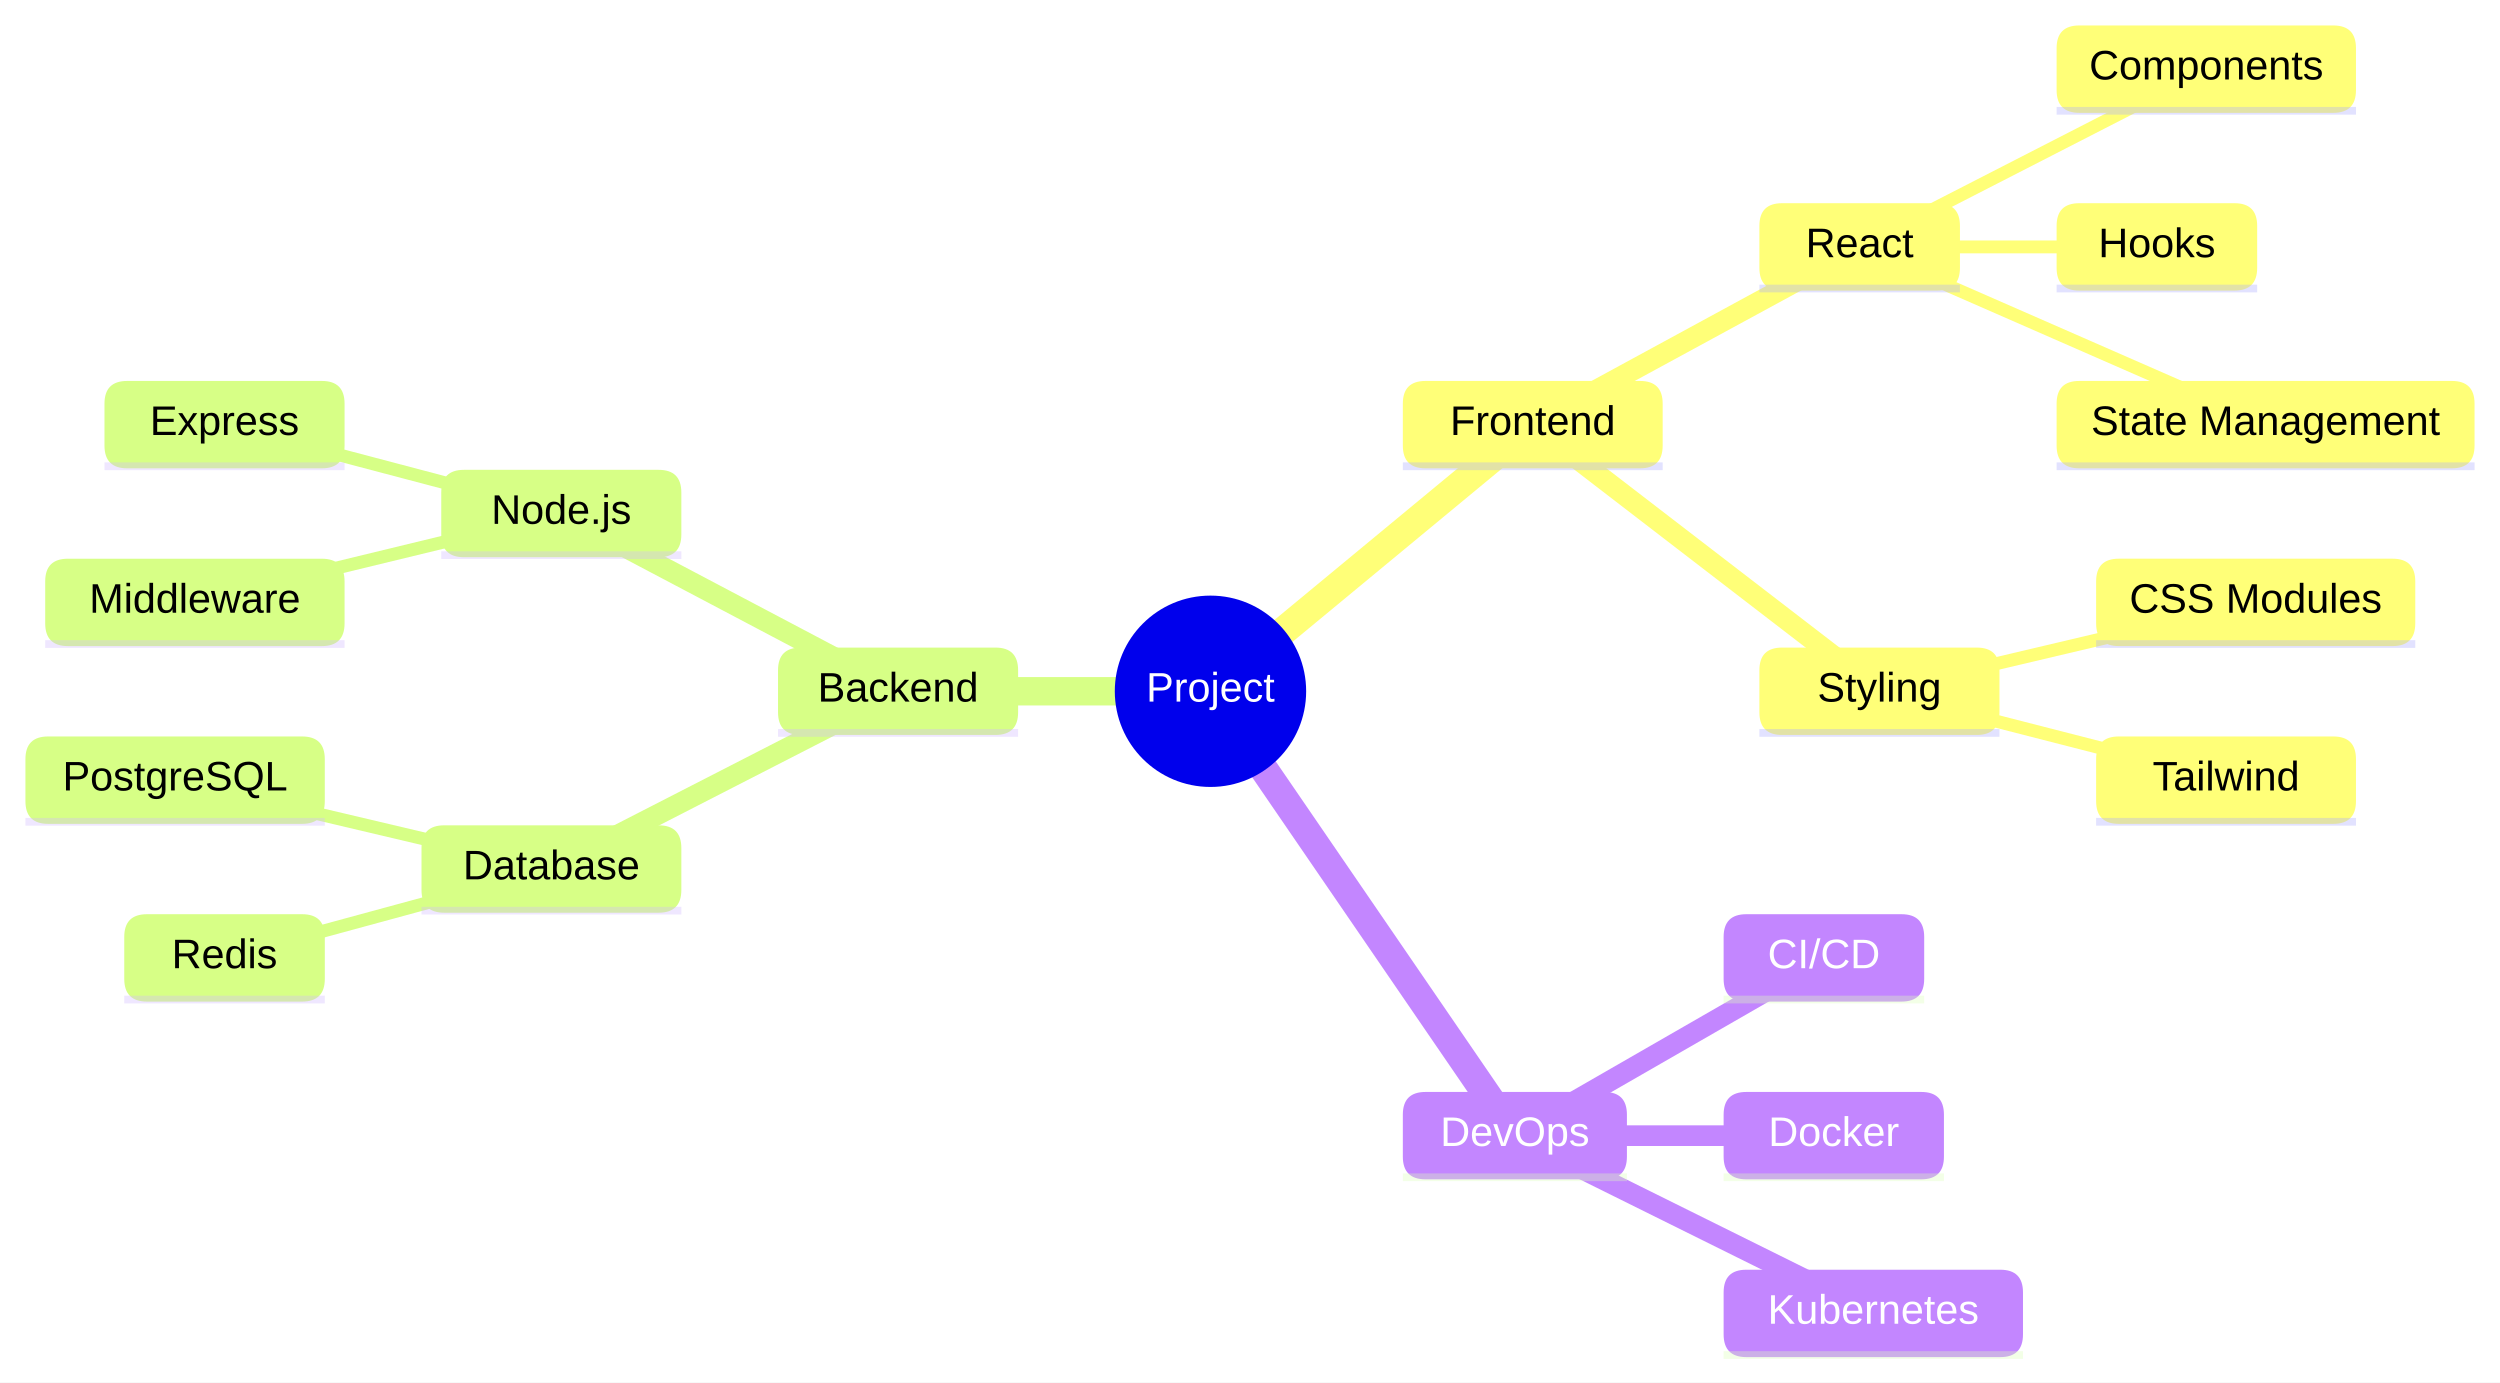
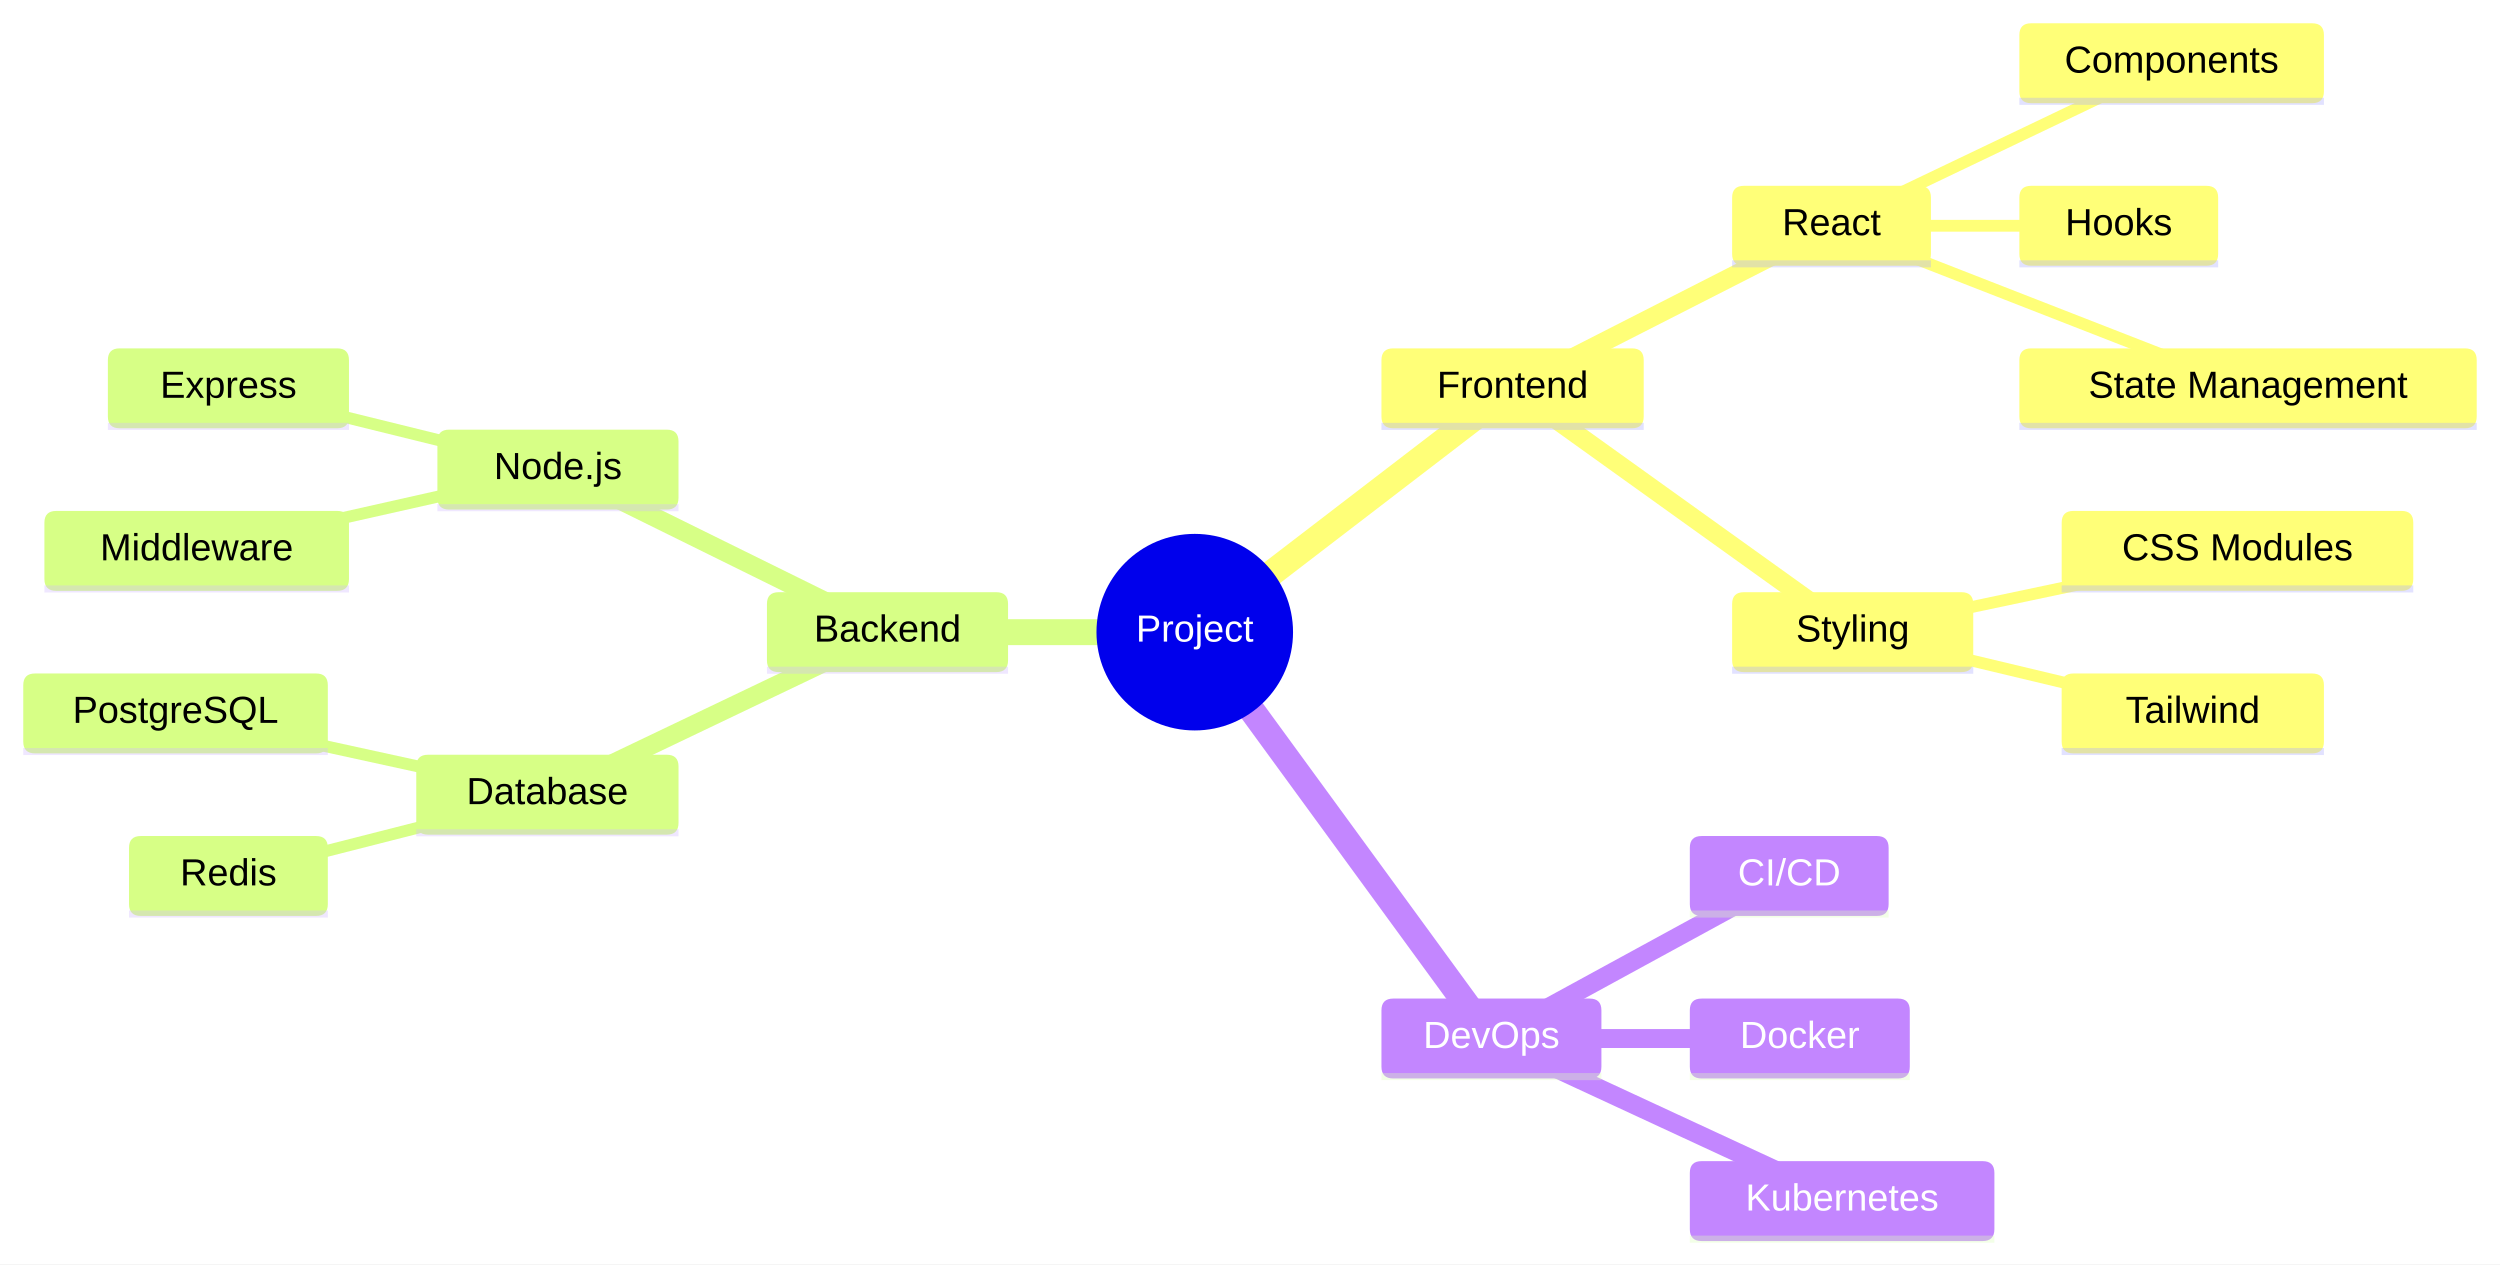
- <svg xmlns="http://www.w3.org/2000/svg" width="100%" viewBox="-0 -0 968.38 535.53" style="max-width: 968.380px;">
-   <rect x="-0" y="-0" width="968.38" height="535.53" fill="#FFFFFF" />
+ <svg xmlns="http://www.w3.org/2000/svg" width="100%" viewBox="-0 -0 1058.942 535.53" style="max-width: 1058.942px;">
+   <rect x="-0" y="-0" width="1058.942" height="535.53" fill="#FFFFFF" />
  <defs>
    <marker id="arrow-0" viewBox="0 0 10 10" refX="5" refY="5" markerUnits="userSpaceOnUse" markerWidth="8" markerHeight="8" orient="auto">
      <path d="M 0 0 L 10 5 L 0 10 z" fill="#2F3B4D" stroke="#2F3B4D" stroke-width="1" stroke-dasharray="1,0" />
    </marker>
    <marker id="arrow-start-0" viewBox="0 0 10 10" refX="4.5" refY="5" markerUnits="userSpaceOnUse" markerWidth="8" markerHeight="8" orient="auto">
      <path d="M 0 5 L 10 10 L 10 0 z" fill="#2F3B4D" stroke="#2F3B4D" stroke-width="1" stroke-dasharray="1,0" />
    </marker>
    <marker id="arrow-1" viewBox="0 0 10 10" refX="5" refY="5" markerUnits="userSpaceOnUse" markerWidth="8" markerHeight="8" orient="auto">
      <path d="M 0 0 L 10 5 L 0 10 z" fill="hsl(60, 100%, 73.529%)" stroke="hsl(60, 100%, 73.529%)" stroke-width="1" stroke-dasharray="1,0" />
    </marker>
    <marker id="arrow-start-1" viewBox="0 0 10 10" refX="4.5" refY="5" markerUnits="userSpaceOnUse" markerWidth="8" markerHeight="8" orient="auto">
      <path d="M 0 5 L 10 10 L 10 0 z" fill="hsl(60, 100%, 73.529%)" stroke="hsl(60, 100%, 73.529%)" stroke-width="1" stroke-dasharray="1,0" />
    </marker>
    <marker id="arrow-2" viewBox="0 0 10 10" refX="5" refY="5" markerUnits="userSpaceOnUse" markerWidth="8" markerHeight="8" orient="auto">
      <path d="M 0 0 L 10 5 L 0 10 z" fill="hsl(80, 100%, 76.275%)" stroke="hsl(80, 100%, 76.275%)" stroke-width="1" stroke-dasharray="1,0" />
    </marker>
    <marker id="arrow-start-2" viewBox="0 0 10 10" refX="4.5" refY="5" markerUnits="userSpaceOnUse" markerWidth="8" markerHeight="8" orient="auto">
      <path d="M 0 5 L 10 10 L 10 0 z" fill="hsl(80, 100%, 76.275%)" stroke="hsl(80, 100%, 76.275%)" stroke-width="1" stroke-dasharray="1,0" />
    </marker>
    <marker id="arrow-3" viewBox="0 0 10 10" refX="5" refY="5" markerUnits="userSpaceOnUse" markerWidth="8" markerHeight="8" orient="auto">
      <path d="M 0 0 L 10 5 L 0 10 z" fill="hsl(270, 100%, 76.275%)" stroke="hsl(270, 100%, 76.275%)" stroke-width="1" stroke-dasharray="1,0" />
    </marker>
    <marker id="arrow-start-3" viewBox="0 0 10 10" refX="4.5" refY="5" markerUnits="userSpaceOnUse" markerWidth="8" markerHeight="8" orient="auto">
      <path d="M 0 5 L 10 10 L 10 0 z" fill="hsl(270, 100%, 76.275%)" stroke="hsl(270, 100%, 76.275%)" stroke-width="1" stroke-dasharray="1,0" />
    </marker>
  </defs>
-   <path id="edge-0" class="edgePath" data-edge-id="edge-0" d="M 468.880,267.765 L 593.720,164.486" fill="none" stroke="hsl(60, 100%, 73.529%)" stroke-width="11" stroke-linecap="round" stroke-linejoin="round" />
-   <path id="edge-1" class="edgePath" data-edge-id="edge-1" d="M 593.720,164.486 L 720.340,95.633" fill="none" stroke="hsl(60, 100%, 73.529%)" stroke-width="8" stroke-linecap="round" stroke-linejoin="round" />
-   <path id="edge-2" class="edgePath" data-edge-id="edge-2" d="M 720.340,95.633 L 854.615,26.779" fill="none" stroke="hsl(60, 100%, 73.529%)" stroke-width="5" stroke-linecap="round" stroke-linejoin="round" />
-   <path id="edge-3" class="edgePath" data-edge-id="edge-3" d="M 720.340,95.633 L 835.477,95.632" fill="none" stroke="hsl(60, 100%, 73.529%)" stroke-width="5" stroke-linecap="round" stroke-linejoin="round" />
-   <path id="edge-4" class="edgePath" data-edge-id="edge-4" d="M 720.340,95.633 L 877.580,164.485" fill="none" stroke="hsl(60, 100%, 73.529%)" stroke-width="5" stroke-linecap="round" stroke-linejoin="round" />
-   <path id="edge-5" class="edgePath" data-edge-id="edge-5" d="M 593.720,164.486 L 727.995,267.765" fill="none" stroke="hsl(60, 100%, 73.529%)" stroke-width="8" stroke-linecap="round" stroke-linejoin="round" />
-   <path id="edge-6" class="edgePath" data-edge-id="edge-6" d="M 727.995,267.765 L 873.753,233.339" fill="none" stroke="hsl(60, 100%, 73.529%)" stroke-width="5" stroke-linecap="round" stroke-linejoin="round" />
-   <path id="edge-7" class="edgePath" data-edge-id="edge-7" d="M 727.995,267.765 L 862.270,302.191" fill="none" stroke="hsl(60, 100%, 73.529%)" stroke-width="5" stroke-linecap="round" stroke-linejoin="round" />
-   <path id="edge-8" class="edgePath" data-edge-id="edge-8" d="M 468.880,267.765 L 347.867,267.765" fill="none" stroke="hsl(80, 100%, 76.275%)" stroke-width="11" stroke-linecap="round" stroke-linejoin="round" />
-   <path id="edge-9" class="edgePath" data-edge-id="edge-9" d="M 347.867,267.765 L 217.420,198.912" fill="none" stroke="hsl(80, 100%, 76.275%)" stroke-width="8" stroke-linecap="round" stroke-linejoin="round" />
-   <path id="edge-10" class="edgePath" data-edge-id="edge-10" d="M 217.420,198.912 L 86.972,164.486" fill="none" stroke="hsl(80, 100%, 76.275%)" stroke-width="5" stroke-linecap="round" stroke-linejoin="round" />
-   <path id="edge-11" class="edgePath" data-edge-id="edge-11" d="M 217.420,198.912 L 75.489,233.339" fill="none" stroke="hsl(80, 100%, 76.275%)" stroke-width="5" stroke-linecap="round" stroke-linejoin="round" />
-   <path id="edge-12" class="edgePath" data-edge-id="edge-12" d="M 347.867,267.765 L 213.592,336.618" fill="none" stroke="hsl(80, 100%, 76.275%)" stroke-width="8" stroke-linecap="round" stroke-linejoin="round" />
-   <path id="edge-13" class="edgePath" data-edge-id="edge-13" d="M 213.592,336.618 L 67.834,302.192" fill="none" stroke="hsl(80, 100%, 76.275%)" stroke-width="5" stroke-linecap="round" stroke-linejoin="round" />
-   <path id="edge-14" class="edgePath" data-edge-id="edge-14" d="M 213.592,336.618 L 86.972,371.044" fill="none" stroke="hsl(80, 100%, 76.275%)" stroke-width="5" stroke-linecap="round" stroke-linejoin="round" />
-   <path id="edge-15" class="edgePath" data-edge-id="edge-15" d="M 468.880,267.765 L 586.796,439.898" fill="none" stroke="hsl(270, 100%, 76.275%)" stroke-width="11" stroke-linecap="round" stroke-linejoin="round" />
-   <path id="edge-16" class="edgePath" data-edge-id="edge-16" d="M 586.796,439.898 L 706.491,371.045" fill="none" stroke="hsl(270, 100%, 76.275%)" stroke-width="8" stroke-linecap="round" stroke-linejoin="round" />
-   <path id="edge-17" class="edgePath" data-edge-id="edge-17" d="M 586.796,439.898 L 710.319,439.898" fill="none" stroke="hsl(270, 100%, 76.275%)" stroke-width="8" stroke-linecap="round" stroke-linejoin="round" />
-   <path id="edge-18" class="edgePath" data-edge-id="edge-18" d="M 586.796,439.898 L 725.629,508.750" fill="none" stroke="hsl(270, 100%, 76.275%)" stroke-width="8" stroke-linecap="round" stroke-linejoin="round" />
-   <path d="M301.37 275.89 v-16.25 q0,-8.80 8.80,-8.80 h75.40 q8.80,0 8.80,8.80 v16.25 q0,8.80 -8.80,8.80 h-75.40 q-8.80,0 -8.80,-8.80 Z" fill="hsl(80, 100%, 76.275%)" stroke="none" stroke-width="0" stroke-linejoin="round" stroke-linecap="round" />
-   <line x1="301.37" y1="283.89" x2="394.37" y2="283.89" stroke="hsl(260, 100%, 86.275%)" stroke-width="3.00" stroke-opacity="0.35" />
-   <text x="347.87" y="271.77" text-anchor="middle" font-family="trebuchet ms,verdana,arial,sans-serif" font-size="16" fill="black">
-     <tspan x="347.87" dy="0.00">Backend</tspan>
+   <path id="edge-0" class="edgePath" data-edge-id="edge-0" d="M 506.070,267.765 L 640.697,164.486" fill="none" stroke="hsl(60, 100%, 73.529%)" stroke-width="11" stroke-linecap="round" stroke-linejoin="round" />
+   <path id="edge-1" class="edgePath" data-edge-id="edge-1" d="M 640.697,164.486 L 775.799,95.633" fill="none" stroke="hsl(60, 100%, 73.529%)" stroke-width="8" stroke-linecap="round" stroke-linejoin="round" />
+   <path id="edge-2" class="edgePath" data-edge-id="edge-2" d="M 775.799,95.633 L 919.861,26.779" fill="none" stroke="hsl(60, 100%, 73.529%)" stroke-width="5" stroke-linecap="round" stroke-linejoin="round" />
+   <path id="edge-3" class="edgePath" data-edge-id="edge-3" d="M 775.799,95.633 L 897.461,95.632" fill="none" stroke="hsl(60, 100%, 73.529%)" stroke-width="5" stroke-linecap="round" stroke-linejoin="round" />
+   <path id="edge-4" class="edgePath" data-edge-id="edge-4" d="M 775.799,95.633 L 952.222,164.485" fill="none" stroke="hsl(60, 100%, 73.529%)" stroke-width="5" stroke-linecap="round" stroke-linejoin="round" />
+   <path id="edge-5" class="edgePath" data-edge-id="edge-5" d="M 640.697,164.486 L 784.759,267.765" fill="none" stroke="hsl(60, 100%, 73.529%)" stroke-width="8" stroke-linecap="round" stroke-linejoin="round" />
+   <path id="edge-6" class="edgePath" data-edge-id="edge-6" d="M 784.759,267.765 L 947.742,233.339" fill="none" stroke="hsl(60, 100%, 73.529%)" stroke-width="5" stroke-linecap="round" stroke-linejoin="round" />
+   <path id="edge-7" class="edgePath" data-edge-id="edge-7" d="M 784.759,267.765 L 928.821,302.191" fill="none" stroke="hsl(60, 100%, 73.529%)" stroke-width="5" stroke-linecap="round" stroke-linejoin="round" />
+   <path id="edge-8" class="edgePath" data-edge-id="edge-8" d="M 506.070,267.765 L 375.923,267.765" fill="none" stroke="hsl(80, 100%, 76.275%)" stroke-width="11" stroke-linecap="round" stroke-linejoin="round" />
+   <path id="edge-9" class="edgePath" data-edge-id="edge-9" d="M 375.923,267.765 L 236.341,198.912" fill="none" stroke="hsl(80, 100%, 76.275%)" stroke-width="8" stroke-linecap="round" stroke-linejoin="round" />
+   <path id="edge-10" class="edgePath" data-edge-id="edge-10" d="M 236.341,198.912 L 96.759,164.486" fill="none" stroke="hsl(80, 100%, 76.275%)" stroke-width="5" stroke-linecap="round" stroke-linejoin="round" />
+   <path id="edge-11" class="edgePath" data-edge-id="edge-11" d="M 236.341,198.912 L 83.319,233.339" fill="none" stroke="hsl(80, 100%, 76.275%)" stroke-width="5" stroke-linecap="round" stroke-linejoin="round" />
+   <path id="edge-12" class="edgePath" data-edge-id="edge-12" d="M 375.923,267.765 L 231.861,336.618" fill="none" stroke="hsl(80, 100%, 76.275%)" stroke-width="8" stroke-linecap="round" stroke-linejoin="round" />
+   <path id="edge-13" class="edgePath" data-edge-id="edge-13" d="M 231.861,336.618 L 74.359,302.192" fill="none" stroke="hsl(80, 100%, 76.275%)" stroke-width="5" stroke-linecap="round" stroke-linejoin="round" />
+   <path id="edge-14" class="edgePath" data-edge-id="edge-14" d="M 231.861,336.618 L 96.759,371.044" fill="none" stroke="hsl(80, 100%, 76.275%)" stroke-width="5" stroke-linecap="round" stroke-linejoin="round" />
+   <path id="edge-15" class="edgePath" data-edge-id="edge-15" d="M 506.070,267.765 L 631.737,439.898" fill="none" stroke="hsl(270, 100%, 76.275%)" stroke-width="11" stroke-linecap="round" stroke-linejoin="round" />
+   <path id="edge-16" class="edgePath" data-edge-id="edge-16" d="M 631.737,439.898 L 757.879,371.045" fill="none" stroke="hsl(270, 100%, 76.275%)" stroke-width="8" stroke-linecap="round" stroke-linejoin="round" />
+   <path id="edge-17" class="edgePath" data-edge-id="edge-17" d="M 631.737,439.898 L 762.359,439.898" fill="none" stroke="hsl(270, 100%, 76.275%)" stroke-width="8" stroke-linecap="round" stroke-linejoin="round" />
+   <path id="edge-18" class="edgePath" data-edge-id="edge-18" d="M 631.737,439.898 L 780.279,508.750" fill="none" stroke="hsl(270, 100%, 76.275%)" stroke-width="8" stroke-linecap="round" stroke-linejoin="round" />
+   <path d="M324.86 279.69 v-23.85 q0,-5.00 5.00,-5.00 h92.13 q5.00,0 5.00,5.00 v23.85 q0,5.00 -5.00,5.00 h-92.13 q-5.00,0 -5.00,-5.00 Z" fill="hsl(80, 100%, 76.275%)" stroke="none" stroke-width="0" stroke-linejoin="round" stroke-linecap="round" />
+   <line x1="324.86" y1="283.89" x2="426.99" y2="283.89" stroke="hsl(260, 100%, 86.275%)" stroke-width="3.00" stroke-opacity="0.35" />
+   <text x="375.92" y="271.77" text-anchor="middle" font-family="trebuchet ms,verdana,arial,Noto Color Emoji,Apple Color Emoji,Segoe UI Emoji,sans-serif" font-size="16" fill="black">
+     <tspan x="375.92" dy="0.00">Backend</tspan>
  </text>
-   <path d="M667.65 379.17 v-16.25 q0,-8.80 8.80,-8.80 h60.09 q8.80,0 8.80,8.80 v16.25 q0,8.80 -8.80,8.80 h-60.09 q-8.80,0 -8.80,-8.80 Z" fill="hsl(270, 100%, 76.275%)" stroke="none" stroke-width="0" stroke-linejoin="round" stroke-linecap="round" />
-   <line x1="667.65" y1="387.17" x2="745.33" y2="387.17" stroke="hsl(90, 100%, 86.275%)" stroke-width="3.00" stroke-opacity="0.35" />
-   <text x="706.49" y="375.04" text-anchor="middle" font-family="trebuchet ms,verdana,arial,sans-serif" font-size="16" fill="#ffffff">
-     <tspan x="706.49" dy="0.00">CI/CD</tspan>
+   <path d="M715.77 382.97 v-23.85 q0,-5.00 5.00,-5.00 h74.21 q5.00,0 5.00,5.00 v23.85 q0,5.00 -5.00,5.00 h-74.21 q-5.00,0 -5.00,-5.00 Z" fill="hsl(270, 100%, 76.275%)" stroke="none" stroke-width="0" stroke-linejoin="round" stroke-linecap="round" />
+   <line x1="715.77" y1="387.17" x2="799.98" y2="387.17" stroke="hsl(90, 100%, 86.275%)" stroke-width="3.00" stroke-opacity="0.35" />
+   <text x="757.88" y="375.04" text-anchor="middle" font-family="trebuchet ms,verdana,arial,Noto Color Emoji,Apple Color Emoji,Segoe UI Emoji,sans-serif" font-size="16" fill="#ffffff">
+     <tspan x="757.88" dy="0.00">CI/CD</tspan>
  </text>
-   <path d="M811.94 241.46 v-16.25 q0,-8.80 8.80,-8.80 h106.02 q8.80,0 8.80,8.80 v16.25 q0,8.80 -8.80,8.80 h-106.02 q-8.80,0 -8.80,-8.80 Z" fill="hsl(60, 100%, 73.529%)" stroke="none" stroke-width="0" stroke-linejoin="round" stroke-linecap="round" />
-   <line x1="811.94" y1="249.46" x2="935.56" y2="249.46" stroke="hsl(240, 100%, 83.529%)" stroke-width="3.00" stroke-opacity="0.35" />
-   <text x="873.75" y="237.34" text-anchor="middle" font-family="trebuchet ms,verdana,arial,sans-serif" font-size="16" fill="black">
-     <tspan x="873.75" dy="0.00">CSS Modules</tspan>
+   <path d="M873.28 245.26 v-23.85 q0,-5.00 5.00,-5.00 h138.93 q5.00,0 5.00,5.00 v23.85 q0,5.00 -5.00,5.00 h-138.93 q-5.00,0 -5.00,-5.00 Z" fill="hsl(60, 100%, 73.529%)" stroke="none" stroke-width="0" stroke-linejoin="round" stroke-linecap="round" />
+   <line x1="873.28" y1="249.46" x2="1022.21" y2="249.46" stroke="hsl(240, 100%, 83.529%)" stroke-width="3.00" stroke-opacity="0.35" />
+   <text x="947.74" y="237.34" text-anchor="middle" font-family="trebuchet ms,verdana,arial,Noto Color Emoji,Apple Color Emoji,Segoe UI Emoji,sans-serif" font-size="16" fill="black">
+     <tspan x="947.74" dy="0.00">CSS Modules</tspan>
  </text>
-   <path d="M796.63 34.91 v-16.25 q0,-8.80 8.80,-8.80 h98.36 q8.80,0 8.80,8.80 v16.25 q0,8.80 -8.80,8.80 h-98.36 q-8.80,0 -8.80,-8.80 Z" fill="hsl(60, 100%, 73.529%)" stroke="none" stroke-width="0" stroke-linejoin="round" stroke-linecap="round" />
-   <line x1="796.63" y1="42.91" x2="912.60" y2="42.91" stroke="hsl(240, 100%, 83.529%)" stroke-width="3.00" stroke-opacity="0.35" />
-   <text x="854.61" y="30.78" text-anchor="middle" font-family="trebuchet ms,verdana,arial,sans-serif" font-size="16" fill="black">
-     <tspan x="854.61" dy="0.00">Components</tspan>
+   <path d="M855.35 38.71 v-23.85 q0,-5.00 5.00,-5.00 h119.01 q5.00,0 5.00,5.00 v23.85 q0,5.00 -5.00,5.00 h-119.01 q-5.00,0 -5.00,-5.00 Z" fill="hsl(60, 100%, 73.529%)" stroke="none" stroke-width="0" stroke-linejoin="round" stroke-linecap="round" />
+   <line x1="855.35" y1="42.91" x2="984.37" y2="42.91" stroke="hsl(240, 100%, 83.529%)" stroke-width="3.00" stroke-opacity="0.35" />
+   <text x="919.86" y="30.78" text-anchor="middle" font-family="trebuchet ms,verdana,arial,Noto Color Emoji,Apple Color Emoji,Segoe UI Emoji,sans-serif" font-size="16" fill="black">
+     <tspan x="919.86" dy="0.00">Components</tspan>
  </text>
-   <path d="M163.27 344.74 v-16.25 q0,-8.80 8.80,-8.80 h83.05 q8.80,0 8.80,8.80 v16.25 q0,8.80 -8.80,8.80 h-83.05 q-8.80,0 -8.80,-8.80 Z" fill="hsl(80, 100%, 76.275%)" stroke="none" stroke-width="0" stroke-linejoin="round" stroke-linecap="round" />
-   <line x1="163.27" y1="352.74" x2="263.92" y2="352.74" stroke="hsl(260, 100%, 86.275%)" stroke-width="3.00" stroke-opacity="0.35" />
-   <text x="213.59" y="340.62" text-anchor="middle" font-family="trebuchet ms,verdana,arial,sans-serif" font-size="16" fill="black">
-     <tspan x="213.59" dy="0.00">Database</tspan>
+   <path d="M176.32 348.54 v-23.85 q0,-5.00 5.00,-5.00 h101.09 q5.00,0 5.00,5.00 v23.85 q0,5.00 -5.00,5.00 h-101.09 q-5.00,0 -5.00,-5.00 Z" fill="hsl(80, 100%, 76.275%)" stroke="none" stroke-width="0" stroke-linejoin="round" stroke-linecap="round" />
+   <line x1="176.32" y1="352.74" x2="287.41" y2="352.74" stroke="hsl(260, 100%, 86.275%)" stroke-width="3.00" stroke-opacity="0.35" />
+   <text x="231.86" y="340.62" text-anchor="middle" font-family="trebuchet ms,verdana,arial,Noto Color Emoji,Apple Color Emoji,Segoe UI Emoji,sans-serif" font-size="16" fill="black">
+     <tspan x="231.86" dy="0.00">Database</tspan>
  </text>
-   <path d="M543.39 448.02 v-16.25 q0,-8.80 8.80,-8.80 h69.20 q8.80,0 8.80,8.80 v16.25 q0,8.80 -8.80,8.80 h-69.20 q-8.80,0 -8.80,-8.80 Z" fill="hsl(270, 100%, 76.275%)" stroke="none" stroke-width="0" stroke-linejoin="round" stroke-linecap="round" />
-   <line x1="543.39" y1="456.02" x2="630.20" y2="456.02" stroke="hsl(90, 100%, 86.275%)" stroke-width="3.00" stroke-opacity="0.35" />
-   <text x="586.80" y="443.90" text-anchor="middle" font-family="trebuchet ms,verdana,arial,sans-serif" font-size="16" fill="#ffffff">
-     <tspan x="586.80" dy="0.00">DevOps</tspan>
+   <path d="M585.15 451.82 v-23.85 q0,-5.00 5.00,-5.00 h83.17 q5.00,0 5.00,5.00 v23.85 q0,5.00 -5.00,5.00 h-83.17 q-5.00,0 -5.00,-5.00 Z" fill="hsl(270, 100%, 76.275%)" stroke="none" stroke-width="0" stroke-linejoin="round" stroke-linecap="round" />
+   <line x1="585.15" y1="456.02" x2="678.32" y2="456.02" stroke="hsl(90, 100%, 86.275%)" stroke-width="3.00" stroke-opacity="0.35" />
+   <text x="631.74" y="443.90" text-anchor="middle" font-family="trebuchet ms,verdana,arial,Noto Color Emoji,Apple Color Emoji,Segoe UI Emoji,sans-serif" font-size="16" fill="#ffffff">
+     <tspan x="631.74" dy="0.00">DevOps</tspan>
  </text>
-   <path d="M667.65 448.02 v-16.25 q0,-8.80 8.80,-8.80 h67.74 q8.80,0 8.80,8.80 v16.25 q0,8.80 -8.80,8.80 h-67.74 q-8.80,0 -8.80,-8.80 Z" fill="hsl(270, 100%, 76.275%)" stroke="none" stroke-width="0" stroke-linejoin="round" stroke-linecap="round" />
-   <line x1="667.65" y1="456.02" x2="752.99" y2="456.02" stroke="hsl(90, 100%, 86.275%)" stroke-width="3.00" stroke-opacity="0.35" />
-   <text x="710.32" y="443.90" text-anchor="middle" font-family="trebuchet ms,verdana,arial,sans-serif" font-size="16" fill="#ffffff">
-     <tspan x="710.32" dy="0.00">Docker</tspan>
+   <path d="M715.77 451.82 v-23.85 q0,-5.00 5.00,-5.00 h83.17 q5.00,0 5.00,5.00 v23.85 q0,5.00 -5.00,5.00 h-83.17 q-5.00,0 -5.00,-5.00 Z" fill="hsl(270, 100%, 76.275%)" stroke="none" stroke-width="0" stroke-linejoin="round" stroke-linecap="round" />
+   <line x1="715.77" y1="456.02" x2="808.94" y2="456.02" stroke="hsl(90, 100%, 86.275%)" stroke-width="3.00" stroke-opacity="0.35" />
+   <text x="762.36" y="443.90" text-anchor="middle" font-family="trebuchet ms,verdana,arial,Noto Color Emoji,Apple Color Emoji,Segoe UI Emoji,sans-serif" font-size="16" fill="#ffffff">
+     <tspan x="762.36" dy="0.00">Docker</tspan>
  </text>
-   <path d="M40.47 172.61 v-16.25 q0,-8.80 8.80,-8.80 h75.40 q8.80,0 8.80,8.80 v16.25 q0,8.80 -8.80,8.80 h-75.40 q-8.80,0 -8.80,-8.80 Z" fill="hsl(80, 100%, 76.275%)" stroke="none" stroke-width="0" stroke-linejoin="round" stroke-linecap="round" />
-   <line x1="40.47" y1="180.61" x2="133.47" y2="180.61" stroke="hsl(260, 100%, 86.275%)" stroke-width="3.00" stroke-opacity="0.35" />
-   <text x="86.97" y="168.49" text-anchor="middle" font-family="trebuchet ms,verdana,arial,sans-serif" font-size="16" fill="black">
-     <tspan x="86.97" dy="0.00">Express</tspan>
+   <path d="M45.69 176.41 v-23.85 q0,-5.00 5.00,-5.00 h92.13 q5.00,0 5.00,5.00 v23.85 q0,5.00 -5.00,5.00 h-92.13 q-5.00,0 -5.00,-5.00 Z" fill="hsl(80, 100%, 76.275%)" stroke="none" stroke-width="0" stroke-linejoin="round" stroke-linecap="round" />
+   <line x1="45.69" y1="180.61" x2="147.82" y2="180.61" stroke="hsl(260, 100%, 86.275%)" stroke-width="3.00" stroke-opacity="0.35" />
+   <text x="96.76" y="168.49" text-anchor="middle" font-family="trebuchet ms,verdana,arial,Noto Color Emoji,Apple Color Emoji,Segoe UI Emoji,sans-serif" font-size="16" fill="black">
+     <tspan x="96.76" dy="0.00">Express</tspan>
  </text>
-   <path d="M543.39 172.61 v-16.25 q0,-8.80 8.80,-8.80 h83.05 q8.80,0 8.80,8.80 v16.25 q0,8.80 -8.80,8.80 h-83.05 q-8.80,0 -8.80,-8.80 Z" fill="hsl(60, 100%, 73.529%)" stroke="none" stroke-width="0" stroke-linejoin="round" stroke-linecap="round" />
-   <line x1="543.39" y1="180.61" x2="644.05" y2="180.61" stroke="hsl(240, 100%, 83.529%)" stroke-width="3.00" stroke-opacity="0.35" />
-   <text x="593.72" y="168.49" text-anchor="middle" font-family="trebuchet ms,verdana,arial,sans-serif" font-size="16" fill="black">
-     <tspan x="593.72" dy="0.00">Frontend</tspan>
+   <path d="M585.15 176.41 v-23.85 q0,-5.00 5.00,-5.00 h101.09 q5.00,0 5.00,5.00 v23.85 q0,5.00 -5.00,5.00 h-101.09 q-5.00,0 -5.00,-5.00 Z" fill="hsl(60, 100%, 73.529%)" stroke="none" stroke-width="0" stroke-linejoin="round" stroke-linecap="round" />
+   <line x1="585.15" y1="180.61" x2="696.24" y2="180.61" stroke="hsl(240, 100%, 83.529%)" stroke-width="3.00" stroke-opacity="0.35" />
+   <text x="640.70" y="168.49" text-anchor="middle" font-family="trebuchet ms,verdana,arial,Noto Color Emoji,Apple Color Emoji,Segoe UI Emoji,sans-serif" font-size="16" fill="black">
+     <tspan x="640.70" dy="0.00">Frontend</tspan>
  </text>
-   <path d="M796.63 103.76 v-16.25 q0,-8.80 8.80,-8.80 h60.09 q8.80,0 8.80,8.80 v16.25 q0,8.80 -8.80,8.80 h-60.09 q-8.80,0 -8.80,-8.80 Z" fill="hsl(60, 100%, 73.529%)" stroke="none" stroke-width="0" stroke-linejoin="round" stroke-linecap="round" />
-   <line x1="796.63" y1="111.76" x2="874.32" y2="111.76" stroke="hsl(240, 100%, 83.529%)" stroke-width="3.00" stroke-opacity="0.35" />
-   <text x="835.48" y="99.63" text-anchor="middle" font-family="trebuchet ms,verdana,arial,sans-serif" font-size="16" fill="black">
-     <tspan x="835.48" dy="0.00">Hooks</tspan>
+   <path d="M855.35 107.56 v-23.85 q0,-5.00 5.00,-5.00 h74.21 q5.00,0 5.00,5.00 v23.85 q0,5.00 -5.00,5.00 h-74.21 q-5.00,0 -5.00,-5.00 Z" fill="hsl(60, 100%, 73.529%)" stroke="none" stroke-width="0" stroke-linejoin="round" stroke-linecap="round" />
+   <line x1="855.35" y1="111.76" x2="939.57" y2="111.76" stroke="hsl(240, 100%, 83.529%)" stroke-width="3.00" stroke-opacity="0.35" />
+   <text x="897.46" y="99.63" text-anchor="middle" font-family="trebuchet ms,verdana,arial,Noto Color Emoji,Apple Color Emoji,Segoe UI Emoji,sans-serif" font-size="16" fill="black">
+     <tspan x="897.46" dy="0.00">Hooks</tspan>
  </text>
-   <path d="M667.65 516.88 v-16.25 q0,-8.80 8.80,-8.80 h98.36 q8.80,0 8.80,8.80 v16.25 q0,8.80 -8.80,8.80 h-98.36 q-8.80,0 -8.80,-8.80 Z" fill="hsl(270, 100%, 76.275%)" stroke="none" stroke-width="0" stroke-linejoin="round" stroke-linecap="round" />
-   <line x1="667.65" y1="524.88" x2="783.61" y2="524.88" stroke="hsl(90, 100%, 86.275%)" stroke-width="3.00" stroke-opacity="0.35" />
-   <text x="725.63" y="512.75" text-anchor="middle" font-family="trebuchet ms,verdana,arial,sans-serif" font-size="16" fill="#ffffff">
-     <tspan x="725.63" dy="0.00">Kubernetes</tspan>
+   <path d="M715.77 520.68 v-23.85 q0,-5.00 5.00,-5.00 h119.01 q5.00,0 5.00,5.00 v23.85 q0,5.00 -5.00,5.00 h-119.01 q-5.00,0 -5.00,-5.00 Z" fill="hsl(270, 100%, 76.275%)" stroke="none" stroke-width="0" stroke-linejoin="round" stroke-linecap="round" />
+   <line x1="715.77" y1="524.88" x2="844.78" y2="524.88" stroke="hsl(90, 100%, 86.275%)" stroke-width="3.00" stroke-opacity="0.35" />
+   <text x="780.28" y="512.75" text-anchor="middle" font-family="trebuchet ms,verdana,arial,Noto Color Emoji,Apple Color Emoji,Segoe UI Emoji,sans-serif" font-size="16" fill="#ffffff">
+     <tspan x="780.28" dy="0.00">Kubernetes</tspan>
  </text>
-   <path d="M17.51 241.47 v-16.25 q0,-8.80 8.80,-8.80 h98.36 q8.80,0 8.80,8.80 v16.25 q0,8.80 -8.80,8.80 h-98.36 q-8.80,0 -8.80,-8.80 Z" fill="hsl(80, 100%, 76.275%)" stroke="none" stroke-width="0" stroke-linejoin="round" stroke-linecap="round" />
-   <line x1="17.51" y1="249.47" x2="133.47" y2="249.47" stroke="hsl(260, 100%, 86.275%)" stroke-width="3.00" stroke-opacity="0.35" />
-   <text x="75.49" y="237.34" text-anchor="middle" font-family="trebuchet ms,verdana,arial,sans-serif" font-size="16" fill="black">
-     <tspan x="75.49" dy="0.00">Middleware</tspan>
+   <path d="M18.81 245.27 v-23.85 q0,-5.00 5.00,-5.00 h119.01 q5.00,0 5.00,5.00 v23.85 q0,5.00 -5.00,5.00 h-119.01 q-5.00,0 -5.00,-5.00 Z" fill="hsl(80, 100%, 76.275%)" stroke="none" stroke-width="0" stroke-linejoin="round" stroke-linecap="round" />
+   <line x1="18.81" y1="249.47" x2="147.83" y2="249.47" stroke="hsl(260, 100%, 86.275%)" stroke-width="3.00" stroke-opacity="0.35" />
+   <text x="83.32" y="237.34" text-anchor="middle" font-family="trebuchet ms,verdana,arial,Noto Color Emoji,Apple Color Emoji,Segoe UI Emoji,sans-serif" font-size="16" fill="black">
+     <tspan x="83.32" dy="0.00">Middleware</tspan>
  </text>
-   <path d="M170.92 207.04 v-16.25 q0,-8.80 8.80,-8.80 h75.40 q8.80,0 8.80,8.80 v16.25 q0,8.80 -8.80,8.80 h-75.40 q-8.80,0 -8.80,-8.80 Z" fill="hsl(80, 100%, 76.275%)" stroke="none" stroke-width="0" stroke-linejoin="round" stroke-linecap="round" />
-   <line x1="170.92" y1="215.04" x2="263.92" y2="215.04" stroke="hsl(260, 100%, 86.275%)" stroke-width="3.00" stroke-opacity="0.35" />
-   <text x="217.42" y="202.91" text-anchor="middle" font-family="trebuchet ms,verdana,arial,sans-serif" font-size="16" fill="black">
-     <tspan x="217.42" dy="0.00">Node.js</tspan>
+   <path d="M185.27 210.84 v-23.85 q0,-5.00 5.00,-5.00 h92.13 q5.00,0 5.00,5.00 v23.85 q0,5.00 -5.00,5.00 h-92.13 q-5.00,0 -5.00,-5.00 Z" fill="hsl(80, 100%, 76.275%)" stroke="none" stroke-width="0" stroke-linejoin="round" stroke-linecap="round" />
+   <line x1="185.27" y1="215.04" x2="287.41" y2="215.04" stroke="hsl(260, 100%, 86.275%)" stroke-width="3.00" stroke-opacity="0.35" />
+   <text x="236.34" y="202.91" text-anchor="middle" font-family="trebuchet ms,verdana,arial,Noto Color Emoji,Apple Color Emoji,Segoe UI Emoji,sans-serif" font-size="16" fill="black">
+     <tspan x="236.34" dy="0.00">Node.js</tspan>
  </text>
-   <path d="M9.85 310.32 v-16.25 q0,-8.80 8.80,-8.80 h98.36 q8.80,0 8.80,8.80 v16.25 q0,8.80 -8.80,8.80 h-98.36 q-8.80,0 -8.80,-8.80 Z" fill="hsl(80, 100%, 76.275%)" stroke="none" stroke-width="0" stroke-linejoin="round" stroke-linecap="round" />
-   <line x1="9.85" y1="318.32" x2="125.82" y2="318.32" stroke="hsl(260, 100%, 86.275%)" stroke-width="3.00" stroke-opacity="0.35" />
-   <text x="67.83" y="306.19" text-anchor="middle" font-family="trebuchet ms,verdana,arial,sans-serif" font-size="16" fill="black">
-     <tspan x="67.83" dy="0.00">PostgreSQL</tspan>
+   <path d="M9.85 314.12 v-23.85 q0,-5.00 5.00,-5.00 h119.01 q5.00,0 5.00,5.00 v23.85 q0,5.00 -5.00,5.00 h-119.01 q-5.00,0 -5.00,-5.00 Z" fill="hsl(80, 100%, 76.275%)" stroke="none" stroke-width="0" stroke-linejoin="round" stroke-linecap="round" />
+   <line x1="9.85" y1="318.32" x2="138.86" y2="318.32" stroke="hsl(260, 100%, 86.275%)" stroke-width="3.00" stroke-opacity="0.35" />
+   <text x="74.36" y="306.19" text-anchor="middle" font-family="trebuchet ms,verdana,arial,Noto Color Emoji,Apple Color Emoji,Segoe UI Emoji,sans-serif" font-size="16" fill="black">
+     <tspan x="74.36" dy="0.00">PostgreSQL</tspan>
  </text>
-   <path d="M681.50 103.76 v-16.25 q0,-8.80 8.80,-8.80 h60.09 q8.80,0 8.80,8.80 v16.25 q0,8.80 -8.80,8.80 h-60.09 q-8.80,0 -8.80,-8.80 Z" fill="hsl(60, 100%, 73.529%)" stroke="none" stroke-width="0" stroke-linejoin="round" stroke-linecap="round" />
-   <line x1="681.50" y1="111.76" x2="759.18" y2="111.76" stroke="hsl(240, 100%, 83.529%)" stroke-width="3.00" stroke-opacity="0.35" />
-   <text x="720.34" y="99.63" text-anchor="middle" font-family="trebuchet ms,verdana,arial,sans-serif" font-size="16" fill="black">
-     <tspan x="720.34" dy="0.00">React</tspan>
+   <path d="M733.69 107.56 v-23.85 q0,-5.00 5.00,-5.00 h74.21 q5.00,0 5.00,5.00 v23.85 q0,5.00 -5.00,5.00 h-74.21 q-5.00,0 -5.00,-5.00 Z" fill="hsl(60, 100%, 73.529%)" stroke="none" stroke-width="0" stroke-linejoin="round" stroke-linecap="round" />
+   <line x1="733.69" y1="111.76" x2="817.90" y2="111.76" stroke="hsl(240, 100%, 83.529%)" stroke-width="3.00" stroke-opacity="0.35" />
+   <text x="775.80" y="99.63" text-anchor="middle" font-family="trebuchet ms,verdana,arial,Noto Color Emoji,Apple Color Emoji,Segoe UI Emoji,sans-serif" font-size="16" fill="black">
+     <tspan x="775.80" dy="0.00">React</tspan>
  </text>
-   <path d="M48.13 379.17 v-16.25 q0,-8.80 8.80,-8.80 h60.09 q8.80,0 8.80,8.80 v16.25 q0,8.80 -8.80,8.80 h-60.09 q-8.80,0 -8.80,-8.80 Z" fill="hsl(80, 100%, 76.275%)" stroke="none" stroke-width="0" stroke-linejoin="round" stroke-linecap="round" />
-   <line x1="48.13" y1="387.17" x2="125.82" y2="387.17" stroke="hsl(260, 100%, 86.275%)" stroke-width="3.00" stroke-opacity="0.35" />
-   <text x="86.97" y="375.04" text-anchor="middle" font-family="trebuchet ms,verdana,arial,sans-serif" font-size="16" fill="black">
-     <tspan x="86.97" dy="0.00">Redis</tspan>
+   <path d="M54.65 382.97 v-23.85 q0,-5.00 5.00,-5.00 h74.21 q5.00,0 5.00,5.00 v23.85 q0,5.00 -5.00,5.00 h-74.21 q-5.00,0 -5.00,-5.00 Z" fill="hsl(80, 100%, 76.275%)" stroke="none" stroke-width="0" stroke-linejoin="round" stroke-linecap="round" />
+   <line x1="54.65" y1="387.17" x2="138.87" y2="387.17" stroke="hsl(260, 100%, 86.275%)" stroke-width="3.00" stroke-opacity="0.35" />
+   <text x="96.76" y="375.04" text-anchor="middle" font-family="trebuchet ms,verdana,arial,Noto Color Emoji,Apple Color Emoji,Segoe UI Emoji,sans-serif" font-size="16" fill="black">
+     <tspan x="96.76" dy="0.00">Redis</tspan>
  </text>
-   <path d="M796.63 172.61 v-16.25 q0,-8.80 8.80,-8.80 h144.29 q8.80,0 8.80,8.80 v16.25 q0,8.80 -8.80,8.80 h-144.29 q-8.80,0 -8.80,-8.80 Z" fill="hsl(60, 100%, 73.529%)" stroke="none" stroke-width="0" stroke-linejoin="round" stroke-linecap="round" />
-   <line x1="796.63" y1="180.61" x2="958.53" y2="180.61" stroke="hsl(240, 100%, 83.529%)" stroke-width="3.00" stroke-opacity="0.35" />
-   <text x="877.58" y="168.49" text-anchor="middle" font-family="trebuchet ms,verdana,arial,sans-serif" font-size="16" fill="black">
-     <tspan x="877.58" dy="0.00">State Management</tspan>
+   <path d="M855.35 176.41 v-23.85 q0,-5.00 5.00,-5.00 h183.73 q5.00,0 5.00,5.00 v23.85 q0,5.00 -5.00,5.00 h-183.73 q-5.00,0 -5.00,-5.00 Z" fill="hsl(60, 100%, 73.529%)" stroke="none" stroke-width="0" stroke-linejoin="round" stroke-linecap="round" />
+   <line x1="855.35" y1="180.61" x2="1049.09" y2="180.61" stroke="hsl(240, 100%, 83.529%)" stroke-width="3.00" stroke-opacity="0.35" />
+   <text x="952.22" y="168.49" text-anchor="middle" font-family="trebuchet ms,verdana,arial,Noto Color Emoji,Apple Color Emoji,Segoe UI Emoji,sans-serif" font-size="16" fill="black">
+     <tspan x="952.22" dy="0.00">State Management</tspan>
  </text>
-   <path d="M681.50 275.89 v-16.25 q0,-8.80 8.80,-8.80 h75.40 q8.80,0 8.80,8.80 v16.25 q0,8.80 -8.80,8.80 h-75.40 q-8.80,0 -8.80,-8.80 Z" fill="hsl(60, 100%, 73.529%)" stroke="none" stroke-width="0" stroke-linejoin="round" stroke-linecap="round" />
-   <line x1="681.50" y1="283.89" x2="774.49" y2="283.89" stroke="hsl(240, 100%, 83.529%)" stroke-width="3.00" stroke-opacity="0.35" />
-   <text x="727.99" y="271.77" text-anchor="middle" font-family="trebuchet ms,verdana,arial,sans-serif" font-size="16" fill="black">
-     <tspan x="727.99" dy="0.00">Styling</tspan>
+   <path d="M733.69 279.69 v-23.85 q0,-5.00 5.00,-5.00 h92.13 q5.00,0 5.00,5.00 v23.85 q0,5.00 -5.00,5.00 h-92.13 q-5.00,0 -5.00,-5.00 Z" fill="hsl(60, 100%, 73.529%)" stroke="none" stroke-width="0" stroke-linejoin="round" stroke-linecap="round" />
+   <line x1="733.69" y1="283.89" x2="835.83" y2="283.89" stroke="hsl(240, 100%, 83.529%)" stroke-width="3.00" stroke-opacity="0.35" />
+   <text x="784.76" y="271.77" text-anchor="middle" font-family="trebuchet ms,verdana,arial,Noto Color Emoji,Apple Color Emoji,Segoe UI Emoji,sans-serif" font-size="16" fill="black">
+     <tspan x="784.76" dy="0.00">Styling</tspan>
  </text>
-   <path d="M811.94 310.32 v-16.25 q0,-8.80 8.80,-8.80 h83.05 q8.80,0 8.80,8.80 v16.25 q0,8.80 -8.80,8.80 h-83.05 q-8.80,0 -8.80,-8.80 Z" fill="hsl(60, 100%, 73.529%)" stroke="none" stroke-width="0" stroke-linejoin="round" stroke-linecap="round" />
-   <line x1="811.94" y1="318.32" x2="912.60" y2="318.32" stroke="hsl(240, 100%, 83.529%)" stroke-width="3.00" stroke-opacity="0.35" />
-   <text x="862.27" y="306.19" text-anchor="middle" font-family="trebuchet ms,verdana,arial,sans-serif" font-size="16" fill="black">
-     <tspan x="862.27" dy="0.00">Tailwind</tspan>
+   <path d="M873.27 314.12 v-23.85 q0,-5.00 5.00,-5.00 h101.09 q5.00,0 5.00,5.00 v23.85 q0,5.00 -5.00,5.00 h-101.09 q-5.00,0 -5.00,-5.00 Z" fill="hsl(60, 100%, 73.529%)" stroke="none" stroke-width="0" stroke-linejoin="round" stroke-linecap="round" />
+   <line x1="873.27" y1="318.32" x2="984.37" y2="318.32" stroke="hsl(240, 100%, 83.529%)" stroke-width="3.00" stroke-opacity="0.35" />
+   <text x="928.82" y="306.19" text-anchor="middle" font-family="trebuchet ms,verdana,arial,Noto Color Emoji,Apple Color Emoji,Segoe UI Emoji,sans-serif" font-size="16" fill="black">
+     <tspan x="928.82" dy="0.00">Tailwind</tspan>
  </text>
-   <circle cx="468.88" cy="267.77" r="37.06" fill="hsl(240, 100%, 46.275%)" stroke="none" stroke-width="0" stroke-linejoin="round" stroke-linecap="round" />
-   <text x="468.88" y="271.77" text-anchor="middle" font-family="trebuchet ms,verdana,arial,sans-serif" font-size="16" fill="#ffffff">
-     <tspan x="468.88" dy="0.00">Project</tspan>
+   <circle cx="506.07" cy="267.77" r="41.63" fill="hsl(240, 100%, 46.275%)" stroke="none" stroke-width="0" stroke-linejoin="round" stroke-linecap="round" />
+   <text x="506.07" y="271.77" text-anchor="middle" font-family="trebuchet ms,verdana,arial,Noto Color Emoji,Apple Color Emoji,Segoe UI Emoji,sans-serif" font-size="16" fill="#ffffff">
+     <tspan x="506.07" dy="0.00">Project</tspan>
  </text>
</svg>
